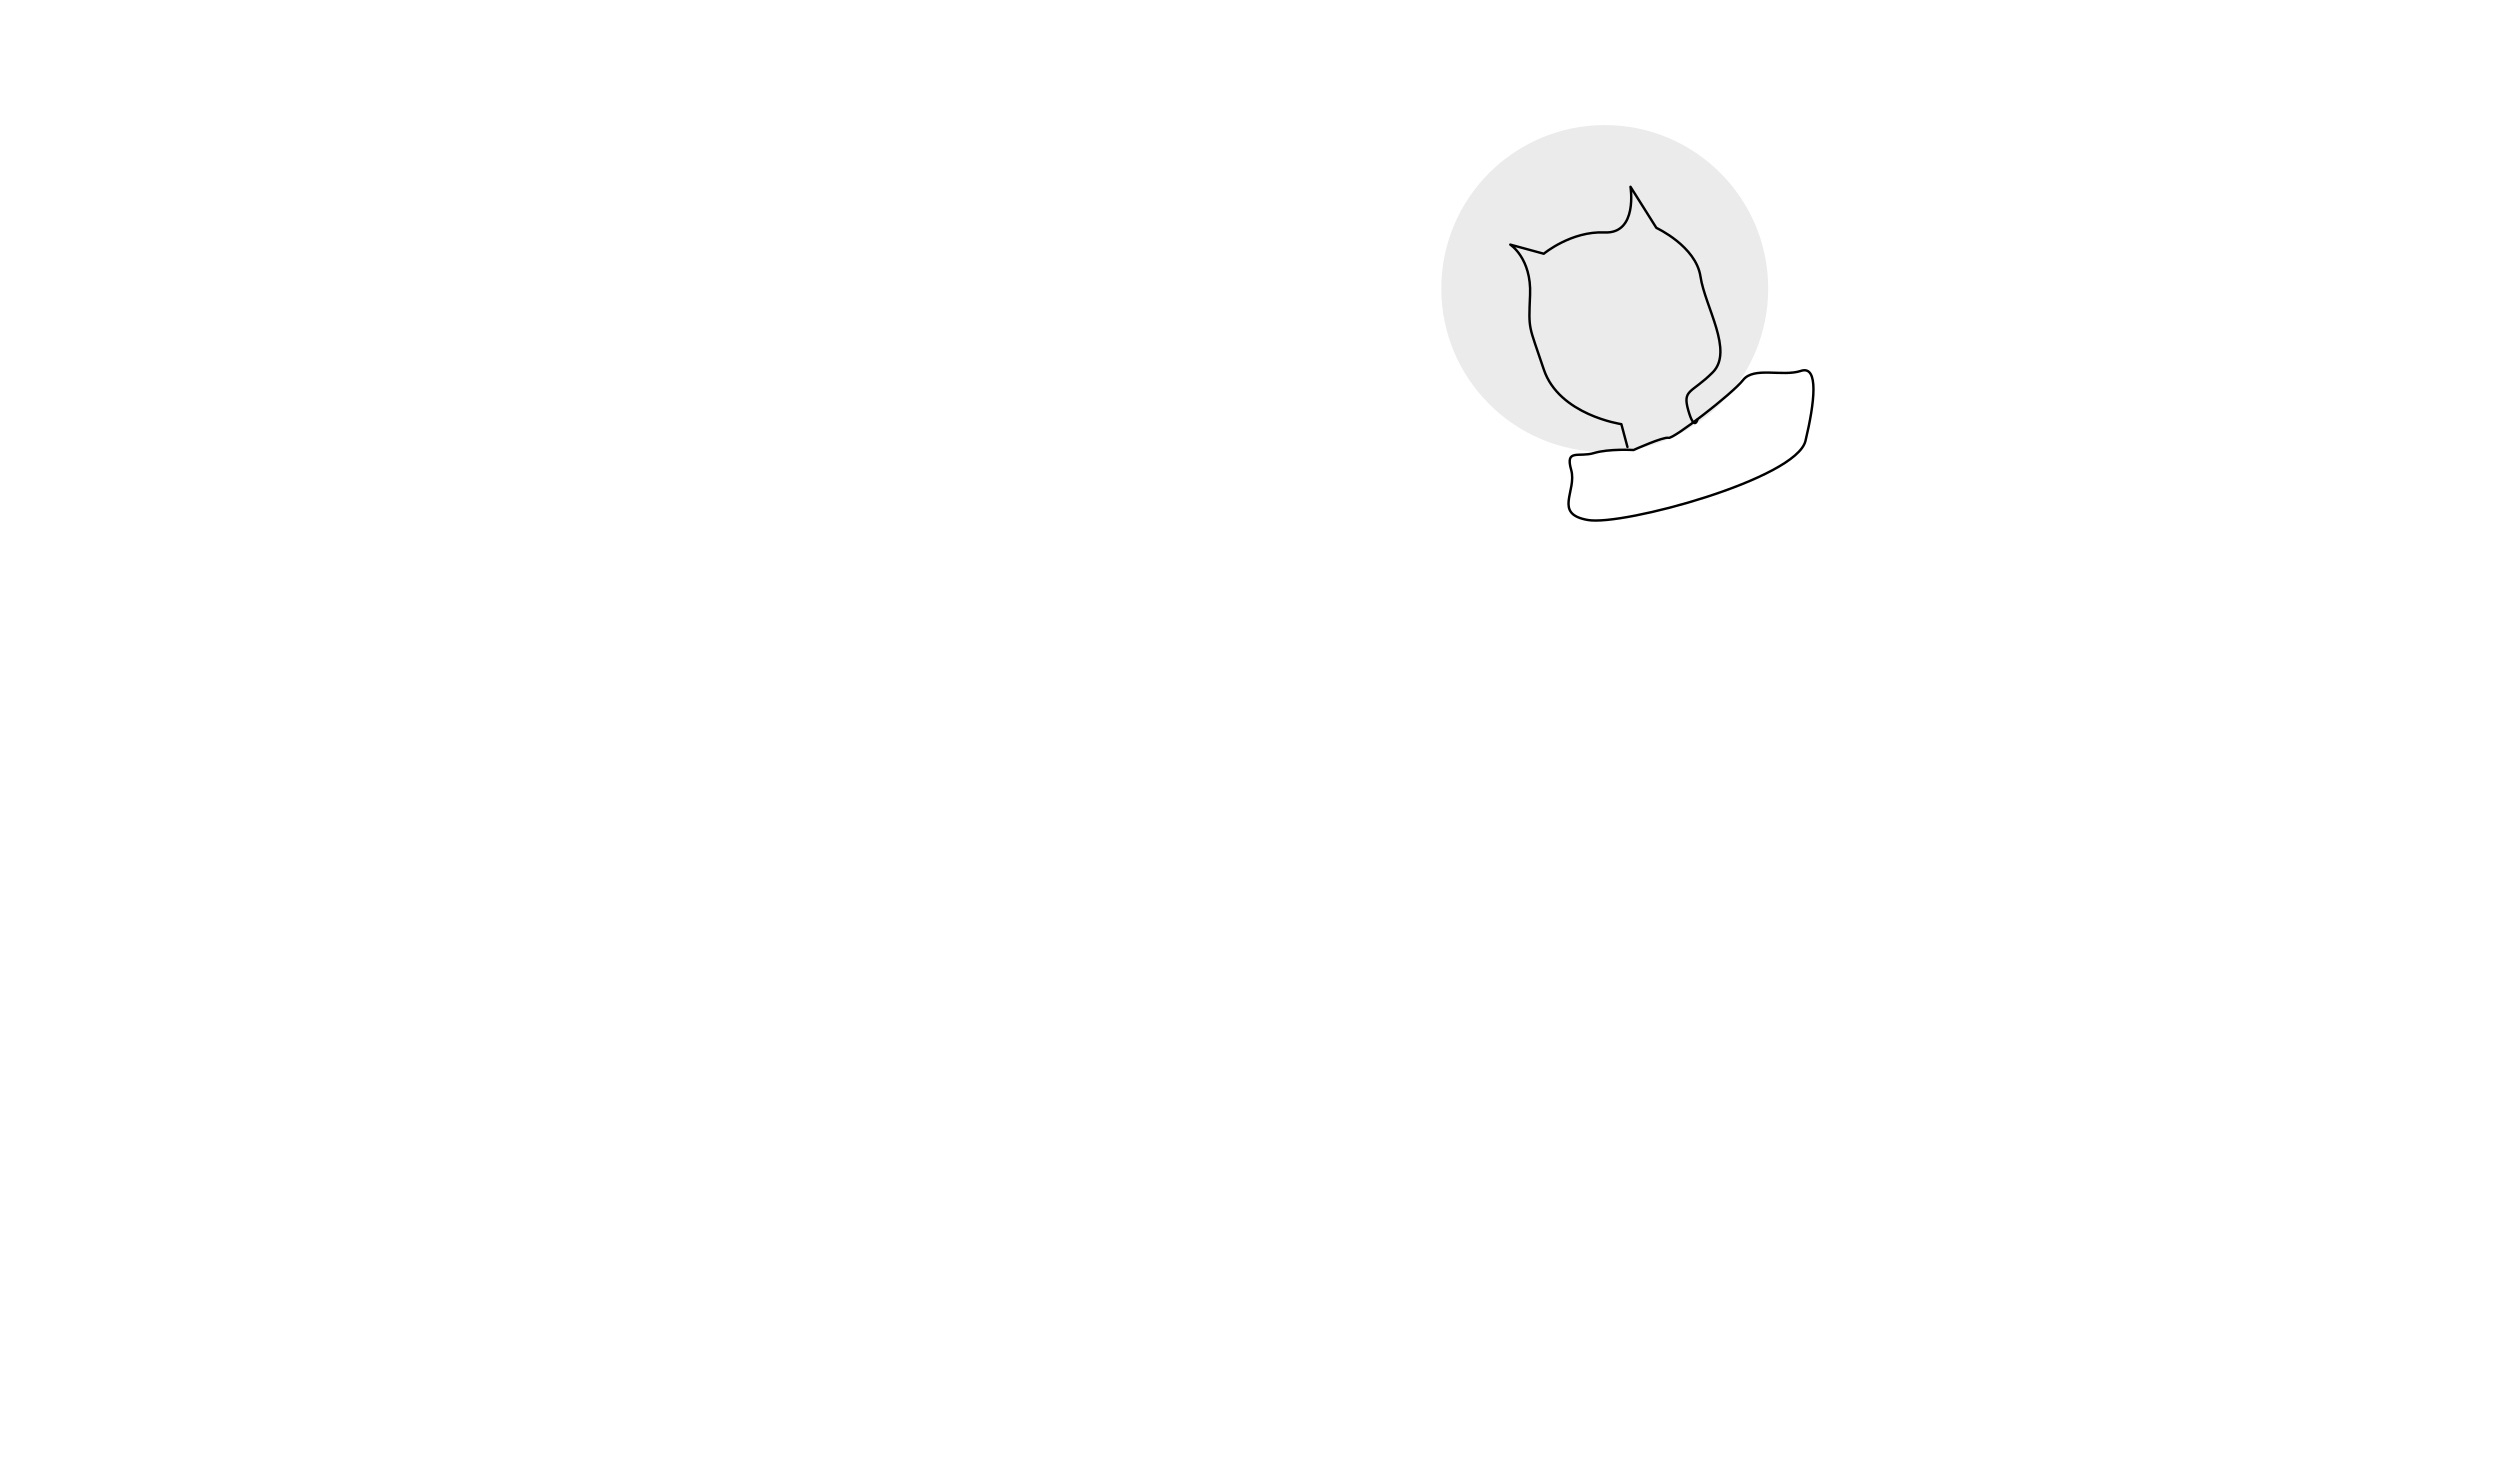
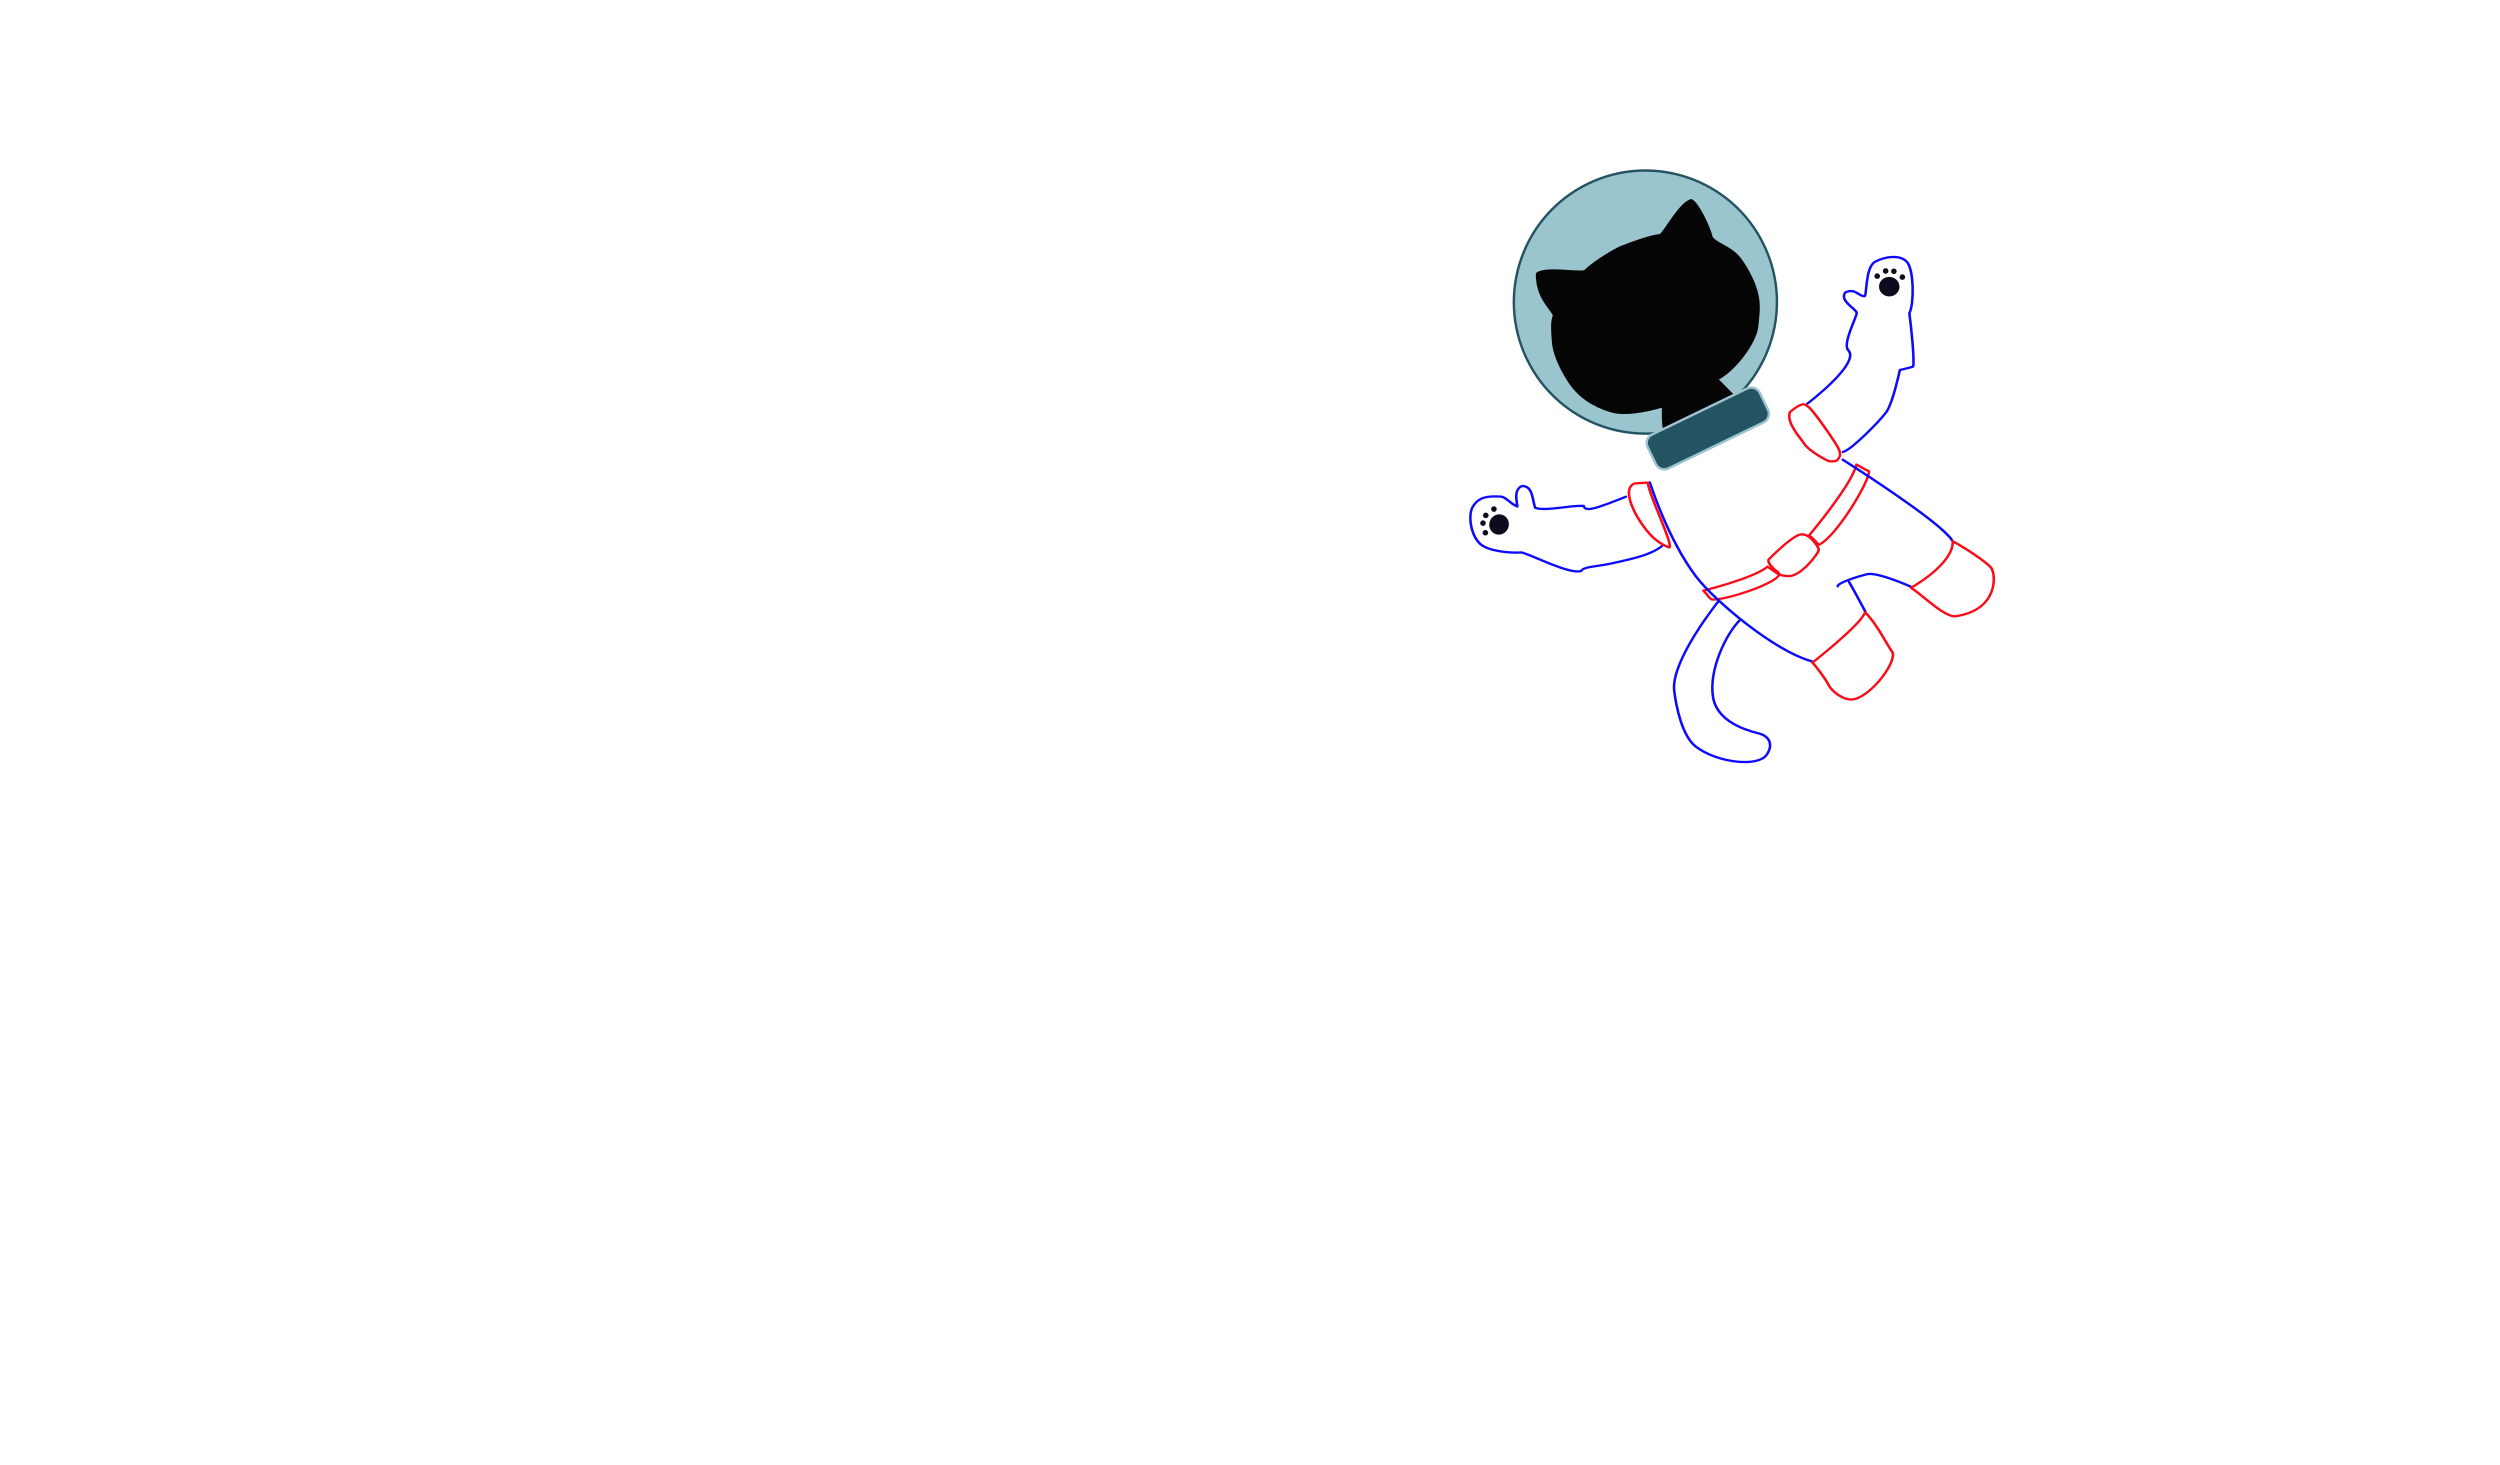
<svg xmlns="http://www.w3.org/2000/svg" width="100%" height="100%" viewBox="0 0 1024 600" version="1.1" xml:space="preserve" style="fill-rule:evenodd;clip-rule:evenodd;stroke-linecap:round;stroke-linejoin:round;stroke-miterlimit:1.5;">
-   <g transform="matrix(1,0,0,1,-28.9094,-115.637)">
-     <circle cx="686.217" cy="233.813" r="66.948" style="fill:rgb(235,235,235);" />
+   <g id="CatHead" transform="matrix(0.803094,-0.0510841,0.0510841,0.803094,125.843,65.6954)">
+     <g transform="matrix(0.926037,-0.377432,0.377432,0.926037,-48.5411,157.685)">
+       <circle cx="686.217" cy="233.813" r="66.948" style="fill:rgb(155,197,206);stroke:rgb(36,83,98);stroke-width:1.24px;" />
+     </g>
+     <g transform="matrix(1.83415,-0.747557,0.747557,1.83415,-412.825,294.461)">
+       <path d="M534.85,149.795C534.85,149.795 526.144,148.548 522.484,145.15C518.825,141.752 516.533,137.956 515.968,133.075C515.458,128.659 515.719,124.841 516.765,122.227C517.811,119.613 518.512,117.643 519.95,116.205C519.848,113.83 517.989,109.931 520.734,104.573C523.546,103.764 529.883,108.64 532.236,109.294C535.659,108.14 541.941,107.677 543.345,107.783C545.857,107.971 551.347,108.436 553.801,109.409C555.787,108.775 562.141,104.053 565.041,104.834C566.47,106.418 566.218,113.722 565.695,116.074C566.31,118.159 568.591,119.916 569.616,123.132C570.209,124.993 570.511,129.283 570.269,131.758C569.804,136.517 568.277,138.414 566.272,141.752C564.08,145.399 556.154,149.451 551.187,149.664C551.641,151.082 552.924,154.637 553.16,155.456C545.528,158.024 535.673,156.965 532.626,155.686C532.406,154.303 534.85,149.795 534.85,149.795Z" style="fill:rgb(5,5,5);" />
+     </g>
+     <g transform="matrix(0.926037,-0.377432,0.377432,0.926037,-17.7445,277.652)">
+       <path d="M735.283,178.05C735.283,175.409 733.138,173.264 730.496,173.264L676.65,173.264C674.008,173.264 671.863,175.409 671.863,178.05L671.863,187.623C671.863,190.265 674.008,192.409 676.65,192.409L730.496,192.409C733.138,192.409 735.283,190.265 735.283,187.623L735.283,178.05Z" style="fill:rgb(36,83,98);stroke:rgb(155,197,206);stroke-width:1.24px;" />
+     </g>
  </g>
-   <g transform="matrix(1,0,0,1,-37.0113,-115.014)">
-     <path d="M703.616,298.095L701.123,288.747C701.123,288.747 675.571,285.007 669.339,266.311C663.106,247.614 663.106,250.73 663.73,235.773C664.353,220.815 655.628,215.206 655.628,215.206L669.339,218.945C669.339,218.945 680.557,209.597 694.268,210.22C707.979,210.844 704.863,191.524 704.863,191.524L715.457,208.351C715.457,208.351 731.661,215.829 733.531,228.294C735.401,240.758 747.242,258.832 738.517,267.557C729.792,276.282 726.052,274.412 728.545,283.138C731.038,291.863 732.284,286.877 732.284,286.877" style="fill:none;stroke:black;stroke-width:1px;" />
+   <g id="CatPaws">
+     <g transform="matrix(0.429308,-1.18781,1.13471,0.410116,108.071,849.988)">
+       <circle cx="609.109" cy="215.424" r="3.319" style="fill:rgb(13,12,30);" />
+     </g>
+     <g transform="matrix(0.30456,-0.84266,0.84266,0.30456,250.284,661.596)">
+       <circle cx="612.737" cy="207.691" r="1.281" style="fill:rgb(13,12,30);" />
+     </g>
+     <g transform="matrix(0.30456,-0.84266,0.84266,0.30456,245.813,667.352)">
+       <circle cx="612.737" cy="207.691" r="1.281" style="fill:rgb(13,12,30);" />
+     </g>
+     <g transform="matrix(0.30456,-0.84266,0.84266,0.30456,246.781,671.288)">
+       <circle cx="612.737" cy="207.691" r="1.281" style="fill:rgb(13,12,30);" />
+     </g>
+     <g transform="matrix(0.30456,-0.84266,0.84266,0.30456,246.959,664.18)">
+       <circle cx="612.737" cy="207.691" r="1.281" style="fill:rgb(13,12,30);" />
+     </g>
+     <g transform="matrix(1.26215,0.046822,-0.0447288,1.20572,14.6862,-170.846)">
+       <circle cx="609.109" cy="215.424" r="3.319" style="fill:rgb(13,12,30);" />
+     </g>
+     <g transform="matrix(0.895394,0.0332165,-0.0332165,0.895394,237.461,-92.825)">
+       <circle cx="612.737" cy="207.691" r="1.281" style="fill:rgb(13,12,30);" />
+     </g>
+     <g transform="matrix(0.895394,0.0332165,-0.0332165,0.895394,230.616,-95.3289)">
+       <circle cx="612.737" cy="207.691" r="1.281" style="fill:rgb(13,12,30);" />
+     </g>
+     <g transform="matrix(0.895394,0.0332165,-0.0332165,0.895394,227.162,-93.207)">
+       <circle cx="612.737" cy="207.691" r="1.281" style="fill:rgb(13,12,30);" />
+     </g>
+     <g transform="matrix(0.895394,0.0332165,-0.0332165,0.895394,233.986,-95.2039)">
+       <circle cx="612.737" cy="207.691" r="1.281" style="fill:rgb(13,12,30);" />
+     </g>
  </g>
-   <g transform="matrix(1,0,0,1,-28.9094,-115.637)">
-     <path d="M698.007,299.965C698.007,299.965 688.035,299.341 681.803,301.211C675.571,303.081 669.962,299.341 672.455,308.067C674.948,316.792 664.976,326.14 679.31,328.633C693.645,331.126 764.692,311.806 768.432,296.225C772.171,280.645 774.041,265.064 766.562,267.557C759.083,270.05 747.242,265.687 742.879,271.296C738.517,276.905 714.211,295.602 712.341,294.979C710.472,294.356 698.007,299.965 698.007,299.965Z" style="fill:none;stroke:black;stroke-width:1px;" />
+   <g id="CatBody">
+     <g transform="matrix(1.32768,-0.330007,0.295973,1.19075,18.6121,141.476)">
+       <path d="M485.156,208.18C485.156,208.18 493.353,202.492 496.197,202.576C499.041,202.659 500.463,207.846 500.547,208.849C500.63,209.853 493.353,216.294 489.84,215.123C486.327,213.952 487.163,213.199 487.163,213.199C487.163,213.199 484.486,209.769 485.156,208.18Z" style="fill:none;stroke:rgb(249,11,24);stroke-width:0.77px;" />
+     </g>
+     <g transform="matrix(1.32768,-0.330007,0.295973,1.19075,18.6121,141.476)">
+       <path d="M464.018,212.954C464.018,212.954 479.702,213.016 484.407,210.34C485.742,211.972 486.394,213.079 487.251,213.832C485.766,216.425 470.814,217.889 466.109,216.613C465.335,216.592 464.875,214.417 464.018,212.954Z" style="fill:none;stroke:rgb(249,11,24);stroke-width:0.77px;" />
+     </g>
+     <g transform="matrix(1.32768,-0.330007,0.295973,1.19075,18.6121,141.476)">
+       <path d="M498.732,203.567C498.732,203.567 515.043,190.459 517.553,184.433C518.891,185.601 519.518,186.667 520.689,187.546C520.94,190.097 506.39,206.462 500.823,207.412C500.342,206.555 500.091,205.473 498.732,203.567Z" style="fill:none;stroke:rgb(249,11,24);stroke-width:0.77px;" />
+     </g>
+     <g transform="matrix(1.32768,-0.330007,0.295973,1.19075,18.6121,141.476)">
+       <path d="M507.701,160.766C507.701,160.766 526.229,151.953 523.473,146.736C522.156,144.242 528.361,136.624 528.616,135.347C528.871,134.071 524.385,130.103 526.75,127.786C529.917,127.075 530.366,129.94 531.934,130.48C532.7,131.756 534.153,121.423 537.551,120.286C540.589,119.27 545.719,119.776 546.996,123.094C548.272,126.413 545.999,136.958 543.895,139.699C543.531,143.578 542.012,155.623 541.124,157.271C538.899,157.38 537.04,157.289 537.04,157.289C537.04,157.289 532.731,167.262 530.081,169.822C527.761,172.062 516.873,179.51 514.576,179.254" style="fill:none;stroke:rgb(13,11,249);stroke-width:0.77px;" />
+     </g>
+     <g transform="matrix(1.32768,-0.330007,0.295973,1.19075,18.6121,141.476)">
+       <path d="M448.297,176.279C448.297,176.279 444.922,176.847 442.464,177.115C438.723,177.524 435.345,177.961 435.353,175.878C431.512,174.509 423.994,174.655 421.129,172.591C420.856,169.44 422.066,165.33 418.849,164.449C416.133,165.073 416.296,168.687 416.041,170.729C414.363,169.426 413.284,166.633 411.991,166.191C407.971,164.817 405.474,164.524 403.039,167.248C401.137,169.376 400.329,175.953 402.477,179.739C404.231,182.832 410.483,185.269 413.99,185.958C417.396,188.133 426.177,196.877 429.909,196.767C430.964,195.437 434.874,196.685 439.854,196.766C444.856,196.847 451.254,197.324 455.272,195.121" style="fill:none;stroke:rgb(13,11,249);stroke-width:0.77px;" />
+     </g>
+     <g transform="matrix(1.32768,-0.330007,0.295973,1.19075,18.6121,141.476)">
+       <path d="M506.941,221.784C507.333,222.961 509.555,232.794 509.555,232.794" style="fill:none;stroke:rgb(13,11,249);stroke-width:0.77px;" />
+     </g>
+     <g transform="matrix(1.32768,-0.330007,0.295973,1.19075,18.6121,141.476)">
+       <path d="M524.765,228.55C524.765,228.55 515.994,220.8 512.676,220.8C509.357,220.8 503.367,221.341 503.367,222.362" style="fill:none;stroke:rgb(13,11,249);stroke-width:0.77px;" />
+     </g>
+     <g transform="matrix(1.32768,-0.330007,0.295973,1.19075,18.6121,141.476)">
+       <path d="M513.952,181.743C513.952,181.743 537.864,209.533 539.906,216.681" style="fill:none;stroke:rgb(13,11,249);stroke-width:0.77px;" />
+     </g>
+     <g transform="matrix(1.32768,-0.330007,0.295973,1.19075,18.6121,141.476)">
+       <path d="M456.26,173.575C456.26,173.575 457.357,193.389 462.898,207.781C466.515,217.179 480.441,238.439 490.397,244.565" style="fill:none;stroke:rgb(13,11,249);stroke-width:0.77px;" />
+     </g>
+     <g transform="matrix(1.32768,-0.330007,0.295973,1.19075,18.6121,141.476)">
+       <path d="M455.685,173.496C455.685,173.496 453.242,172.958 452.068,172.748C451.007,172.558 449.966,173.562 449.623,174.621C449.06,176.362 449.115,178.813 449.718,181.861C450.337,184.993 451.979,189.849 453.65,192.317C454.889,194.147 455.946,195.323 457.253,196.238C458.686,195.656 455.031,177.156 455.685,173.496Z" style="fill:none;stroke:rgb(249,11,24);stroke-width:0.77px;" />
+     </g>
+     <g transform="matrix(1.32768,-0.330007,0.295973,1.19075,18.6121,141.476)">
+       <path d="M502.011,162.116C502.011,162.116 505.357,160.108 506.695,160.71C508.033,161.313 509.305,165.06 510.041,167.001C510.777,168.941 513.588,176.838 513.655,178.577C513.721,180.317 513.119,180.786 512.517,181.321C511.915,181.856 510.844,181.455 510.108,181.254C509.372,181.053 504.687,176.035 503.951,173.559C503.215,171.083 500.204,165.461 502.011,162.116Z" style="fill:none;stroke:rgb(249,11,24);stroke-width:0.77px;" />
+     </g>
+     <g transform="matrix(1.32768,-0.330007,0.295973,1.19075,18.6121,141.476)">
+       <path d="M490.48,245.084C490.48,245.084 507.837,236.406 509.406,232.956C511.831,237.107 513.414,245.021 514.424,247.908C515.573,251.188 505.391,260.657 499.786,260.246C496.82,260.028 493.994,255.852 493.576,253.551C493.158,251.251 490.794,245.294 490.48,245.084Z" style="fill:none;stroke:rgb(249,11,24);stroke-width:0.77px;" />
+     </g>
+     <g transform="matrix(1.32768,-0.330007,0.295973,1.19075,18.6121,141.476)">
+       <path d="M524.503,228.765C524.503,228.765 538.623,224.566 540.028,217.054C542.399,219.276 548.259,226.339 549.263,228.681C550.267,231.023 548.527,243.202 535.143,241.529C531.463,240.191 526.645,230.79 524.503,228.765Z" style="fill:none;stroke:rgb(249,11,24);stroke-width:0.77px;" />
+     </g>
+     <g transform="matrix(1.32768,-0.330007,0.295973,1.19075,18.6121,141.476)">
+       <path d="M467.774,217.476C467.774,217.476 449.482,232.919 448.316,243C447.653,248.738 447.46,258.448 450.456,262.731C455.454,269.875 467.176,274.648 470.575,271.205C473.678,268.061 472.035,265.219 470.402,264.075C468.768,262.932 458.625,257.83 459.115,248.517C459.605,239.205 467.634,228.556 472.698,225.289" style="fill:none;stroke:rgb(13,11,249);stroke-width:0.77px;" />
+     </g>
  </g>
</svg>
